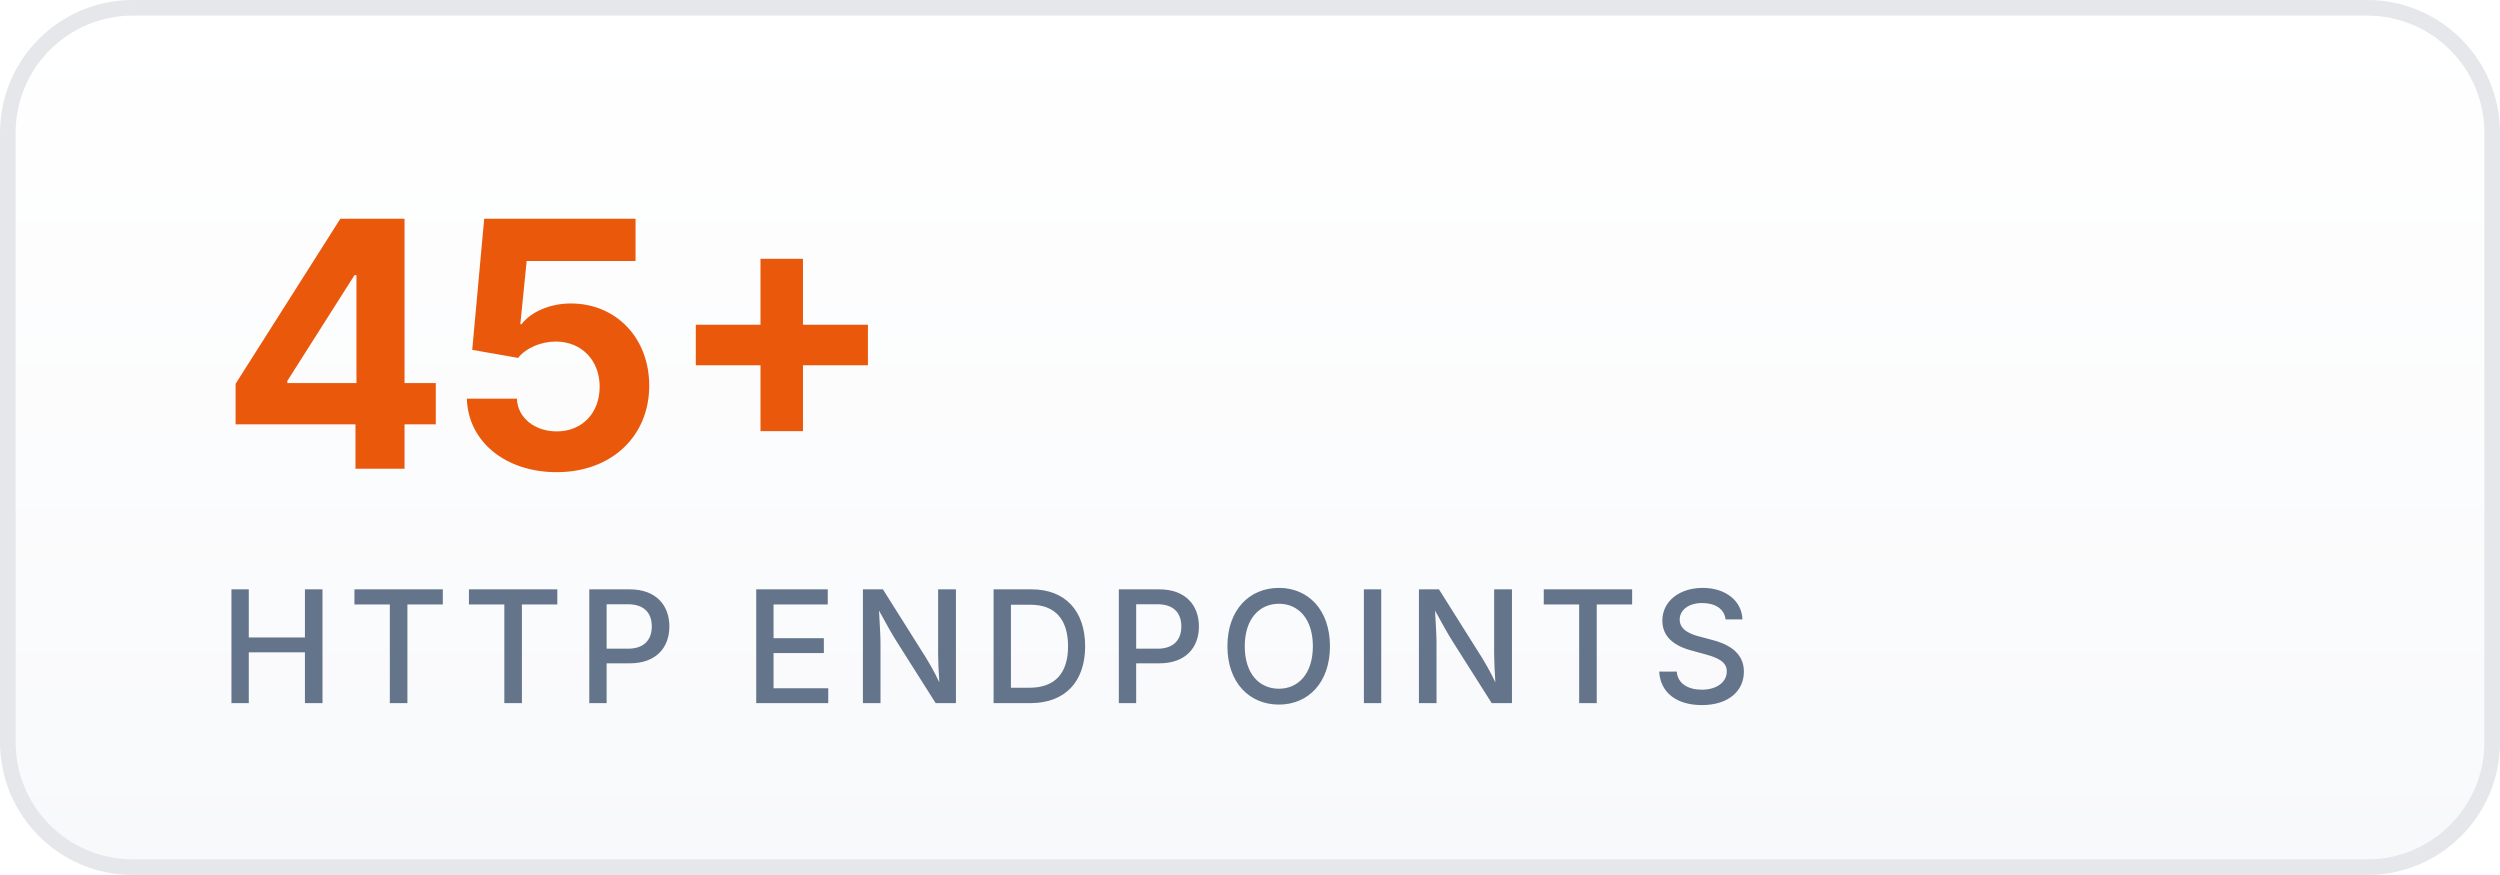
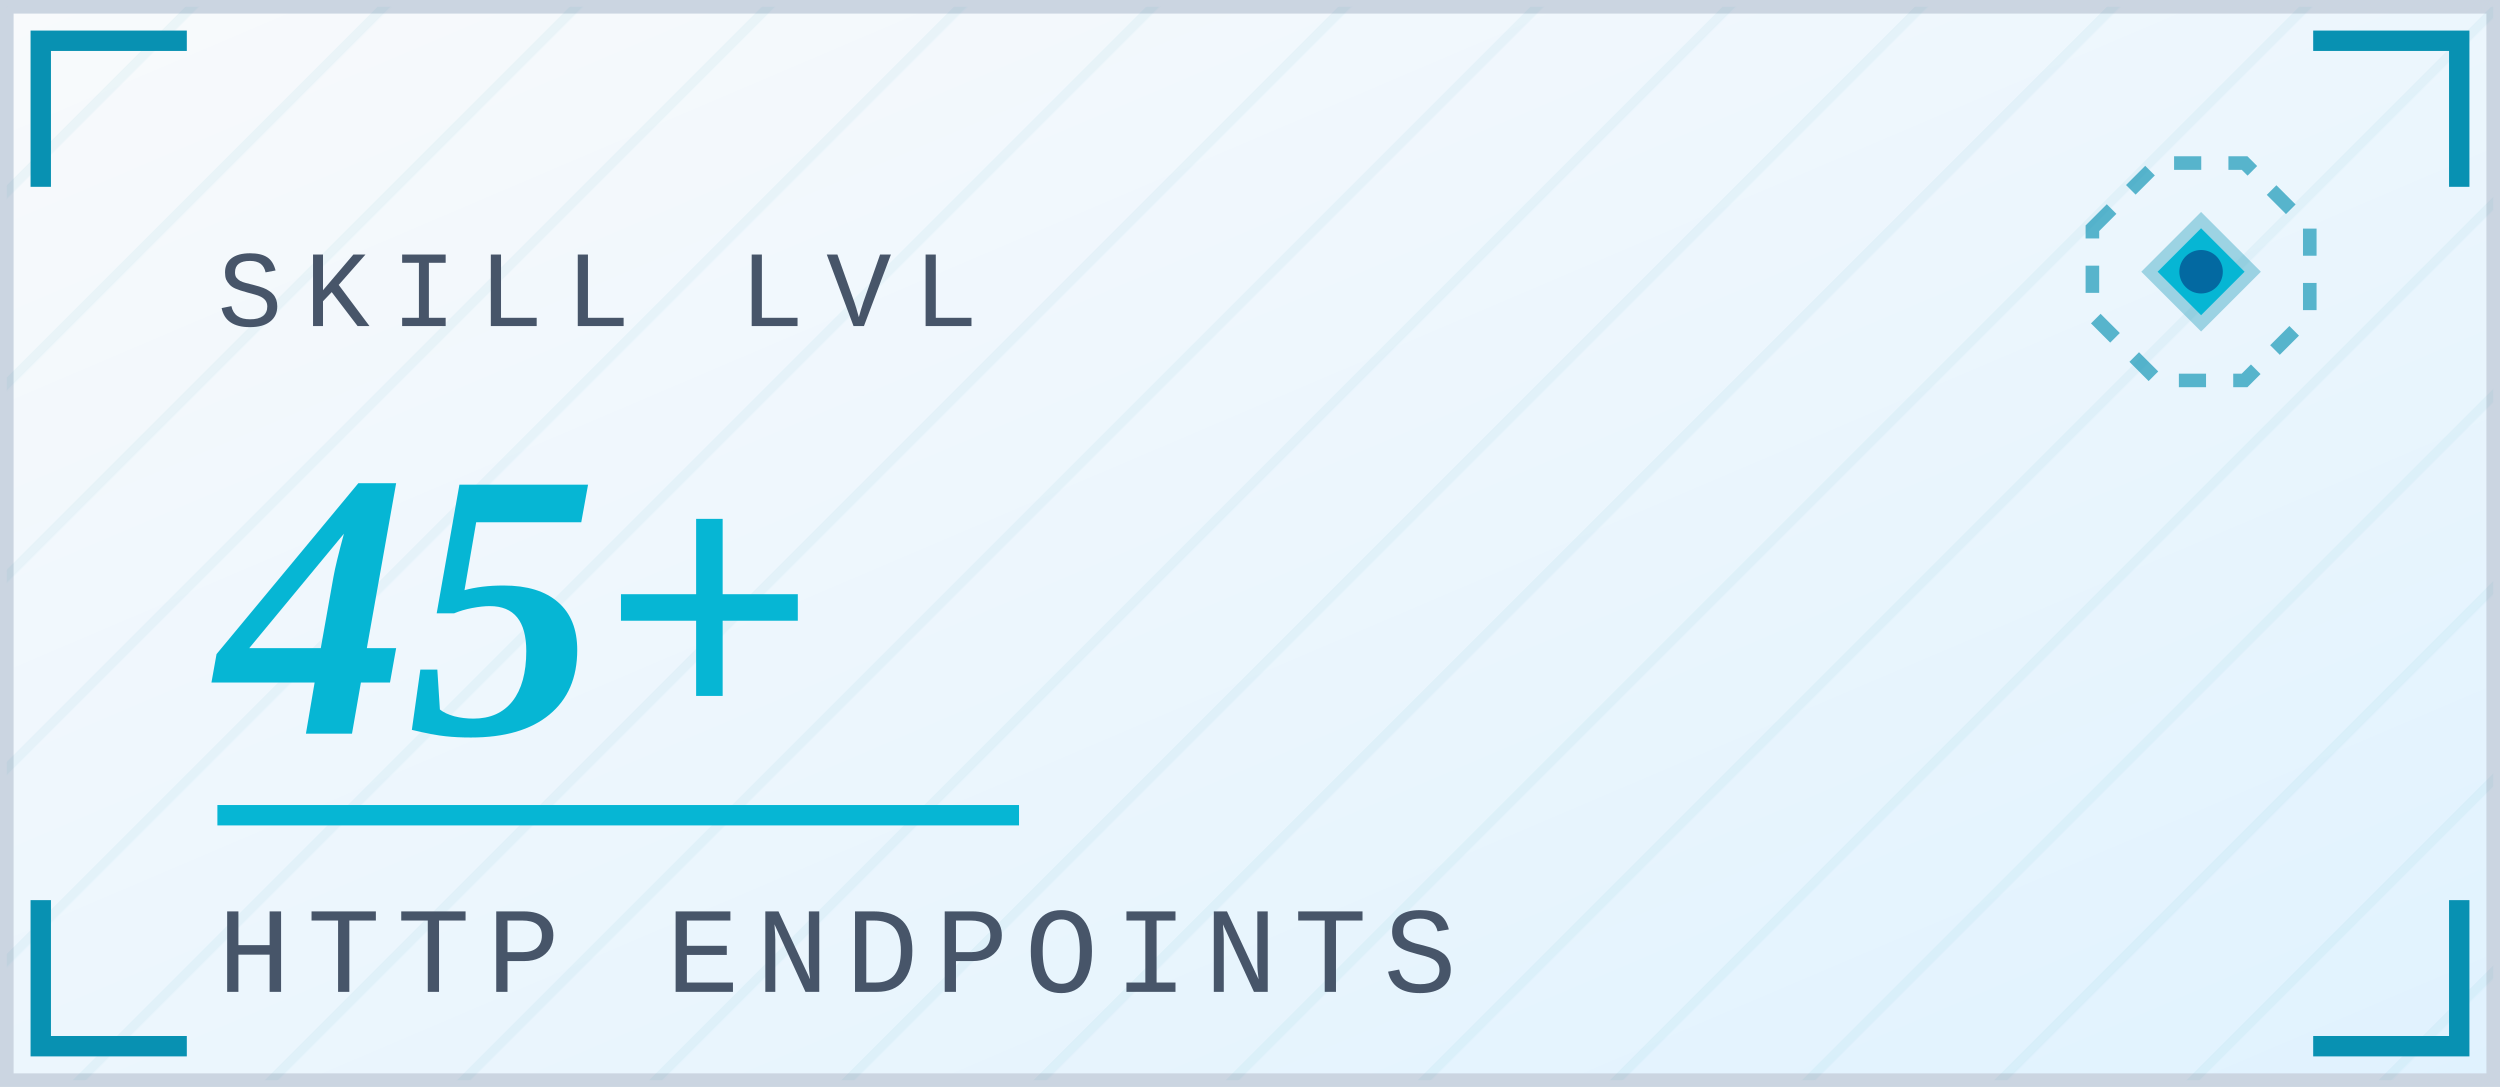
- <svg xmlns="http://www.w3.org/2000/svg" width="160" height="56" viewBox="0 0 160 56">
+ <svg xmlns="http://www.w3.org/2000/svg" width="184" height="80" viewBox="0 0 184 80">
  <defs>
-     <linearGradient id="bg" x1="0" y1="0" x2="0" y2="1">
-       <stop offset="0" stop-color="#FFFFFF" />
-       <stop offset="1" stop-color="#F8F9FB" />
+     <linearGradient id="bg" x1="0" y1="0" x2="1" y2="1">
+       <stop offset="0" stop-color="#F8FAFC" />
+       <stop offset="1" stop-color="#E0F2FE" />
    </linearGradient>
+     <linearGradient id="titleGrad" x1="0" y1="0" x2="1" y2="0">
+       <stop offset="0" stop-color="#0F172A" />
+       <stop offset="1" stop-color="#0369A1" />
+     </linearGradient>
+     <linearGradient id="shim" x1="0" y1="0" x2="1" y2="0">
+       <stop offset="0" stop-color="#0891B2" stop-opacity="0" />
+       <stop offset="0.5" stop-color="#06B6D4" stop-opacity="0.75" />
+       <stop offset="1" stop-color="#0891B2" stop-opacity="0" />
+     </linearGradient>
+     <pattern id="grid" patternUnits="userSpaceOnUse" width="10" height="10" patternTransform="rotate(45)">
+       <line x1="0" y1="0" x2="0" y2="10" stroke="#0891B2" stroke-width="1.4" opacity="0.05" />
+     </pattern>
  </defs>
-   <rect x="0.5" y="0.5" width="159" height="55" rx="8" ry="8" fill="url(#bg)" stroke="#E5E7EB" />
-   <text x="14" y="30" font-family="-apple-system, BlinkMacSystemFont, 'Segoe UI', sans-serif" font-size="22" font-weight="700" fill="#EA580C">45+</text>
-   <text x="14" y="45" font-family="-apple-system, BlinkMacSystemFont, 'Segoe UI', sans-serif" font-size="10" font-weight="500" letter-spacing="0.8" fill="#64748B">HTTP ENDPOINTS</text>
+   <rect x="0.5" y="0.5" width="183" height="79" fill="url(#bg)" stroke="#CBD5E1" />
+   <rect x="0.5" y="0.5" width="183" height="79" fill="url(#grid)" />
+   <path d="M 3 13 L 3 3 L 13 3" stroke="#0891B2" stroke-width="1.5" fill="none" stroke-linecap="square" />
+   <path d="M 171 3 L 181 3 L 181 13" stroke="#0891B2" stroke-width="1.5" fill="none" stroke-linecap="square" />
+   <path d="M 3 67 L 3 77 L 13 77" stroke="#0891B2" stroke-width="1.5" fill="none" stroke-linecap="square" />
+   <path d="M 171 77 L 181 77 L 181 67" stroke="#0891B2" stroke-width="1.5" fill="none" stroke-linecap="square" />
+   <g transform="translate(162 20)">
+     <polygon points="-8,-3.2 -3.2,-8 3.2,-8 8,-3.2 8,3.2 3.2,8 -3.2,8 -8,3.2" fill="none" stroke="#0891B2" stroke-width="1" stroke-dasharray="2 2" opacity="0.65" />
+     <polygon points="0,-4.4 4.4,0 0,4.4 -4.4,0" fill="#0891B2" opacity="0.35" />
+     <polygon points="0,-3.2 3.2,0 0,3.2 -3.2,0" fill="#06B6D4" />
+     <circle cx="0" cy="0" r="1.6" fill="#0369A1" />
+   </g>
+   <text x="16" y="24" font-family="'SF Mono', Menlo, Consolas, 'Courier New', monospace" font-size="8" letter-spacing="1.6" fill="#475569">SKILL LVL</text>
+   <text x="16" y="54" font-family="Georgia, 'Crimson Text', 'Times New Roman', serif" font-style="italic" font-size="28" font-weight="700" fill="#06B6D4">45+</text>
+   <line x1="16" y1="60" x2="75" y2="60" stroke="#06B6D4" stroke-width="1.5" />
+   <text x="16" y="73" font-family="'SF Mono', Menlo, Consolas, 'Courier New', monospace" font-size="9" letter-spacing="1.2" fill="#475569">HTTP ENDPOINTS</text>
</svg>
